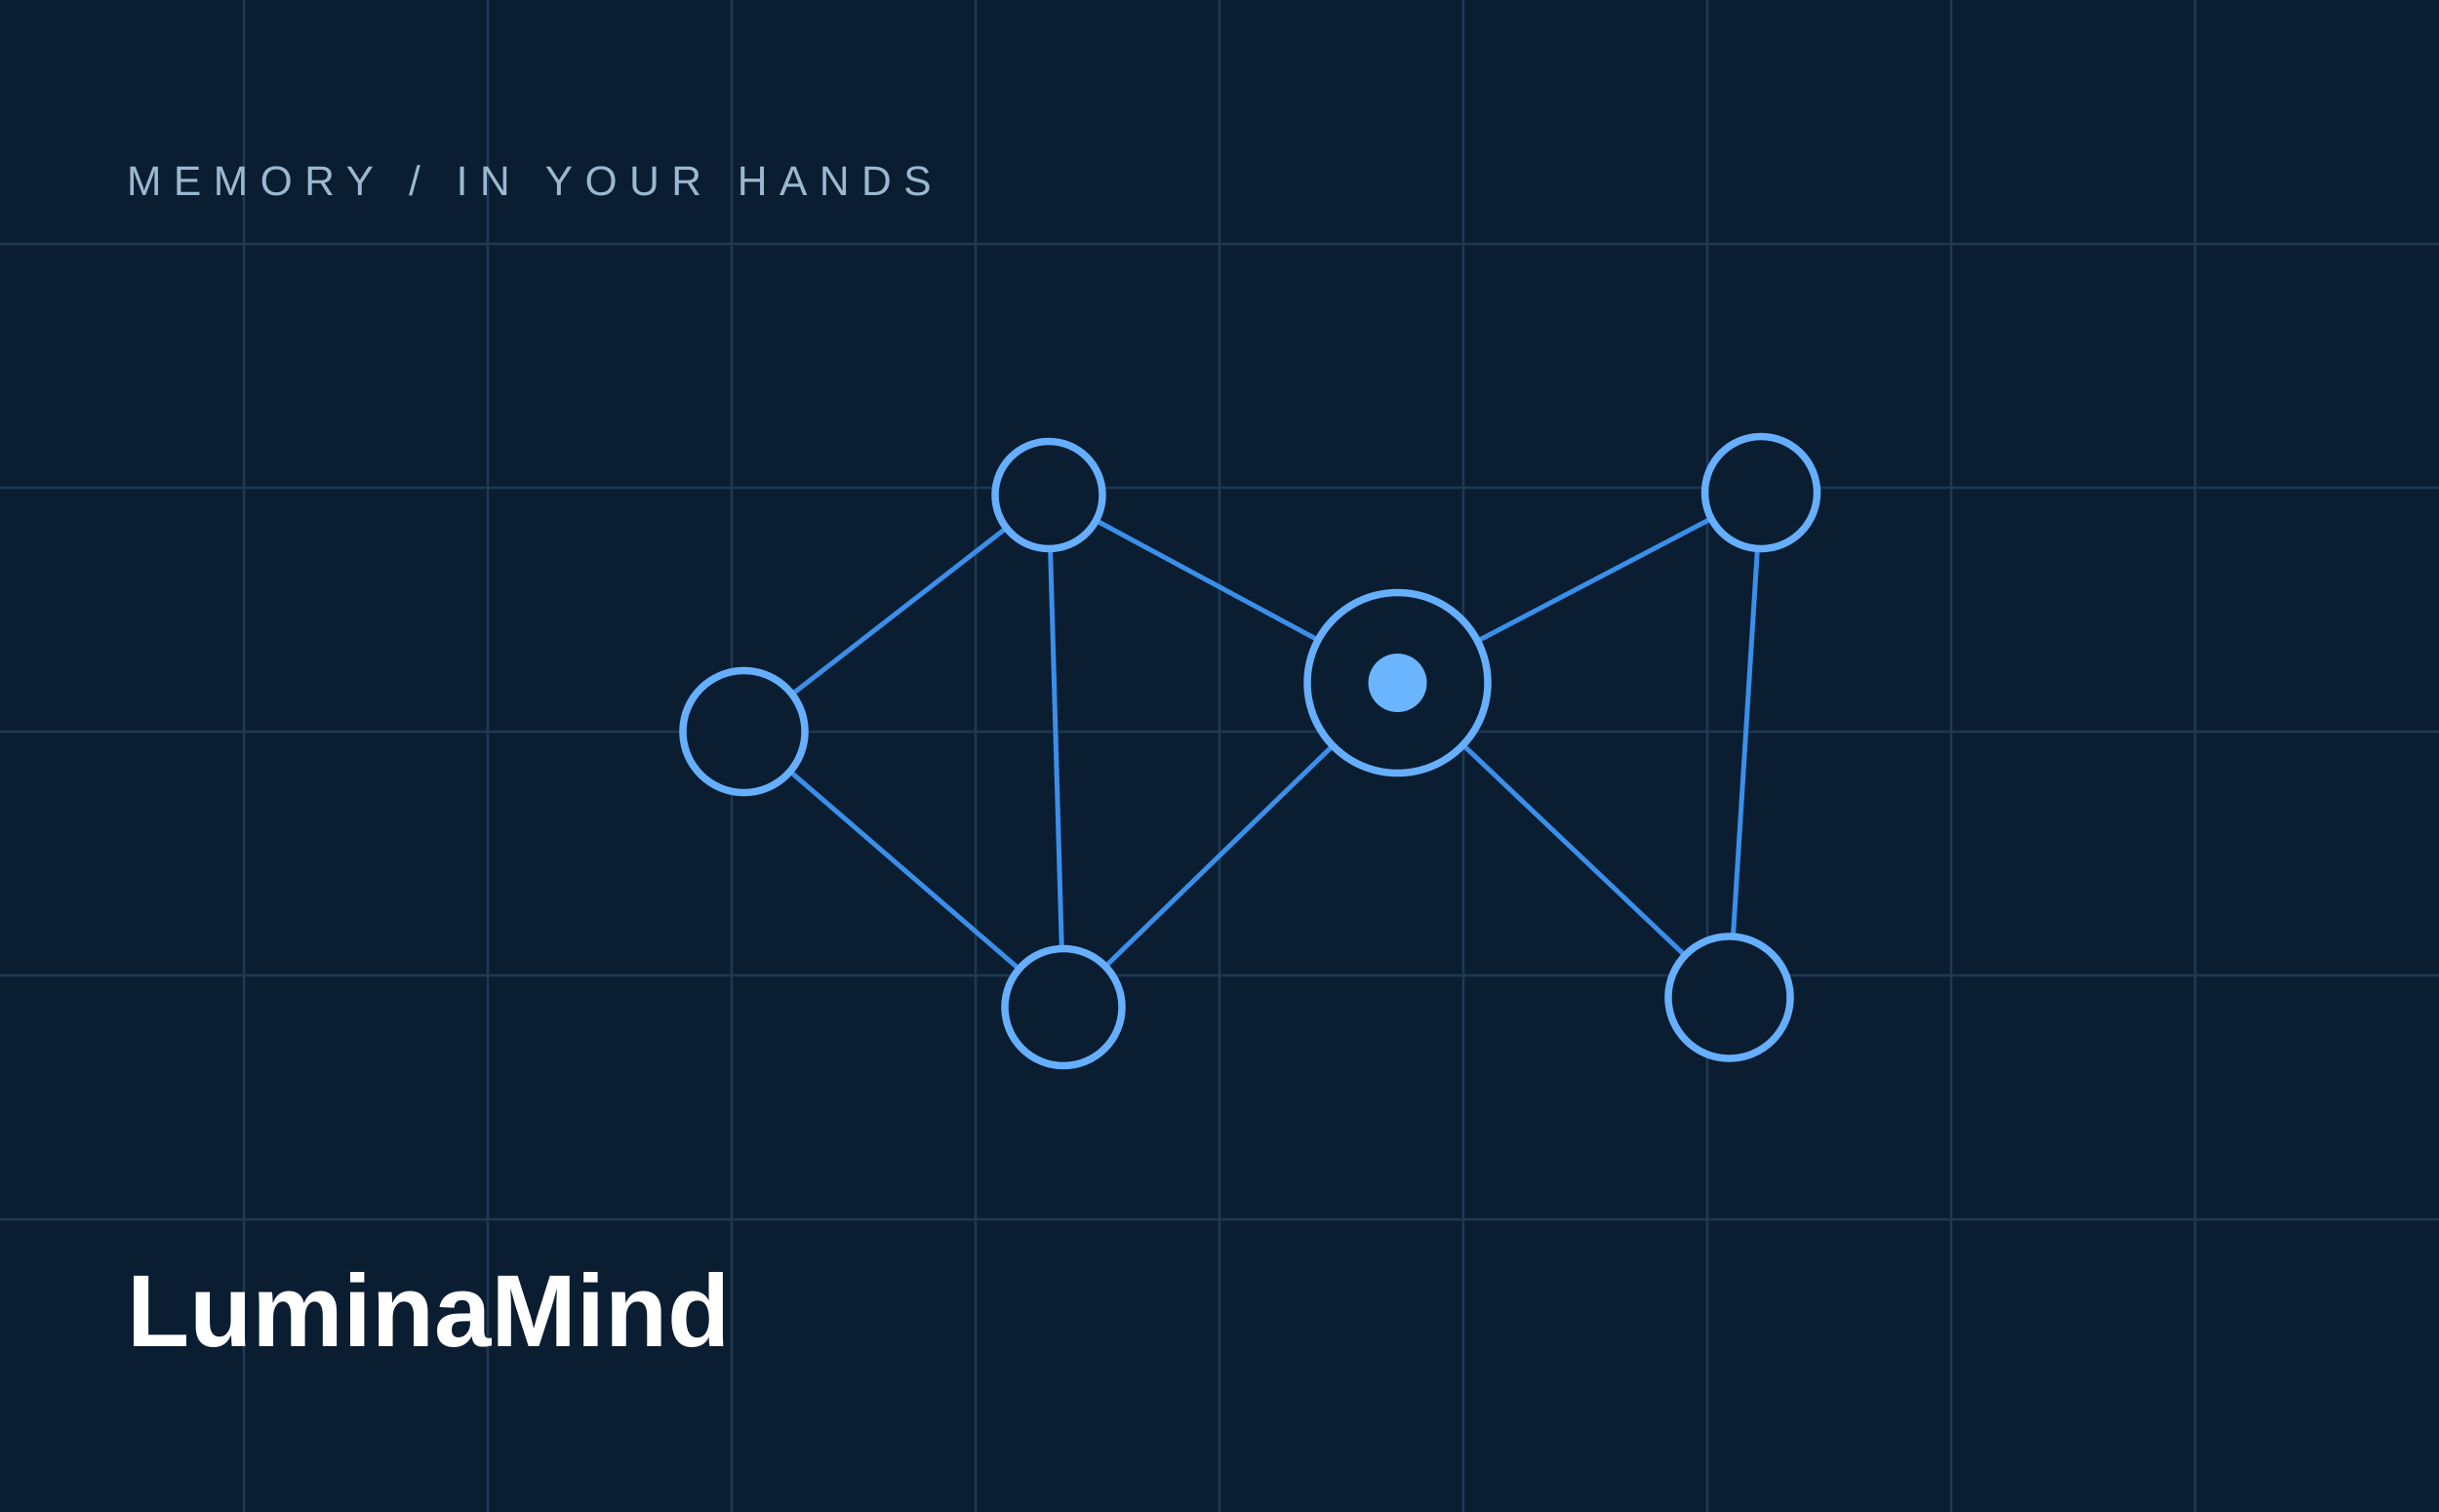
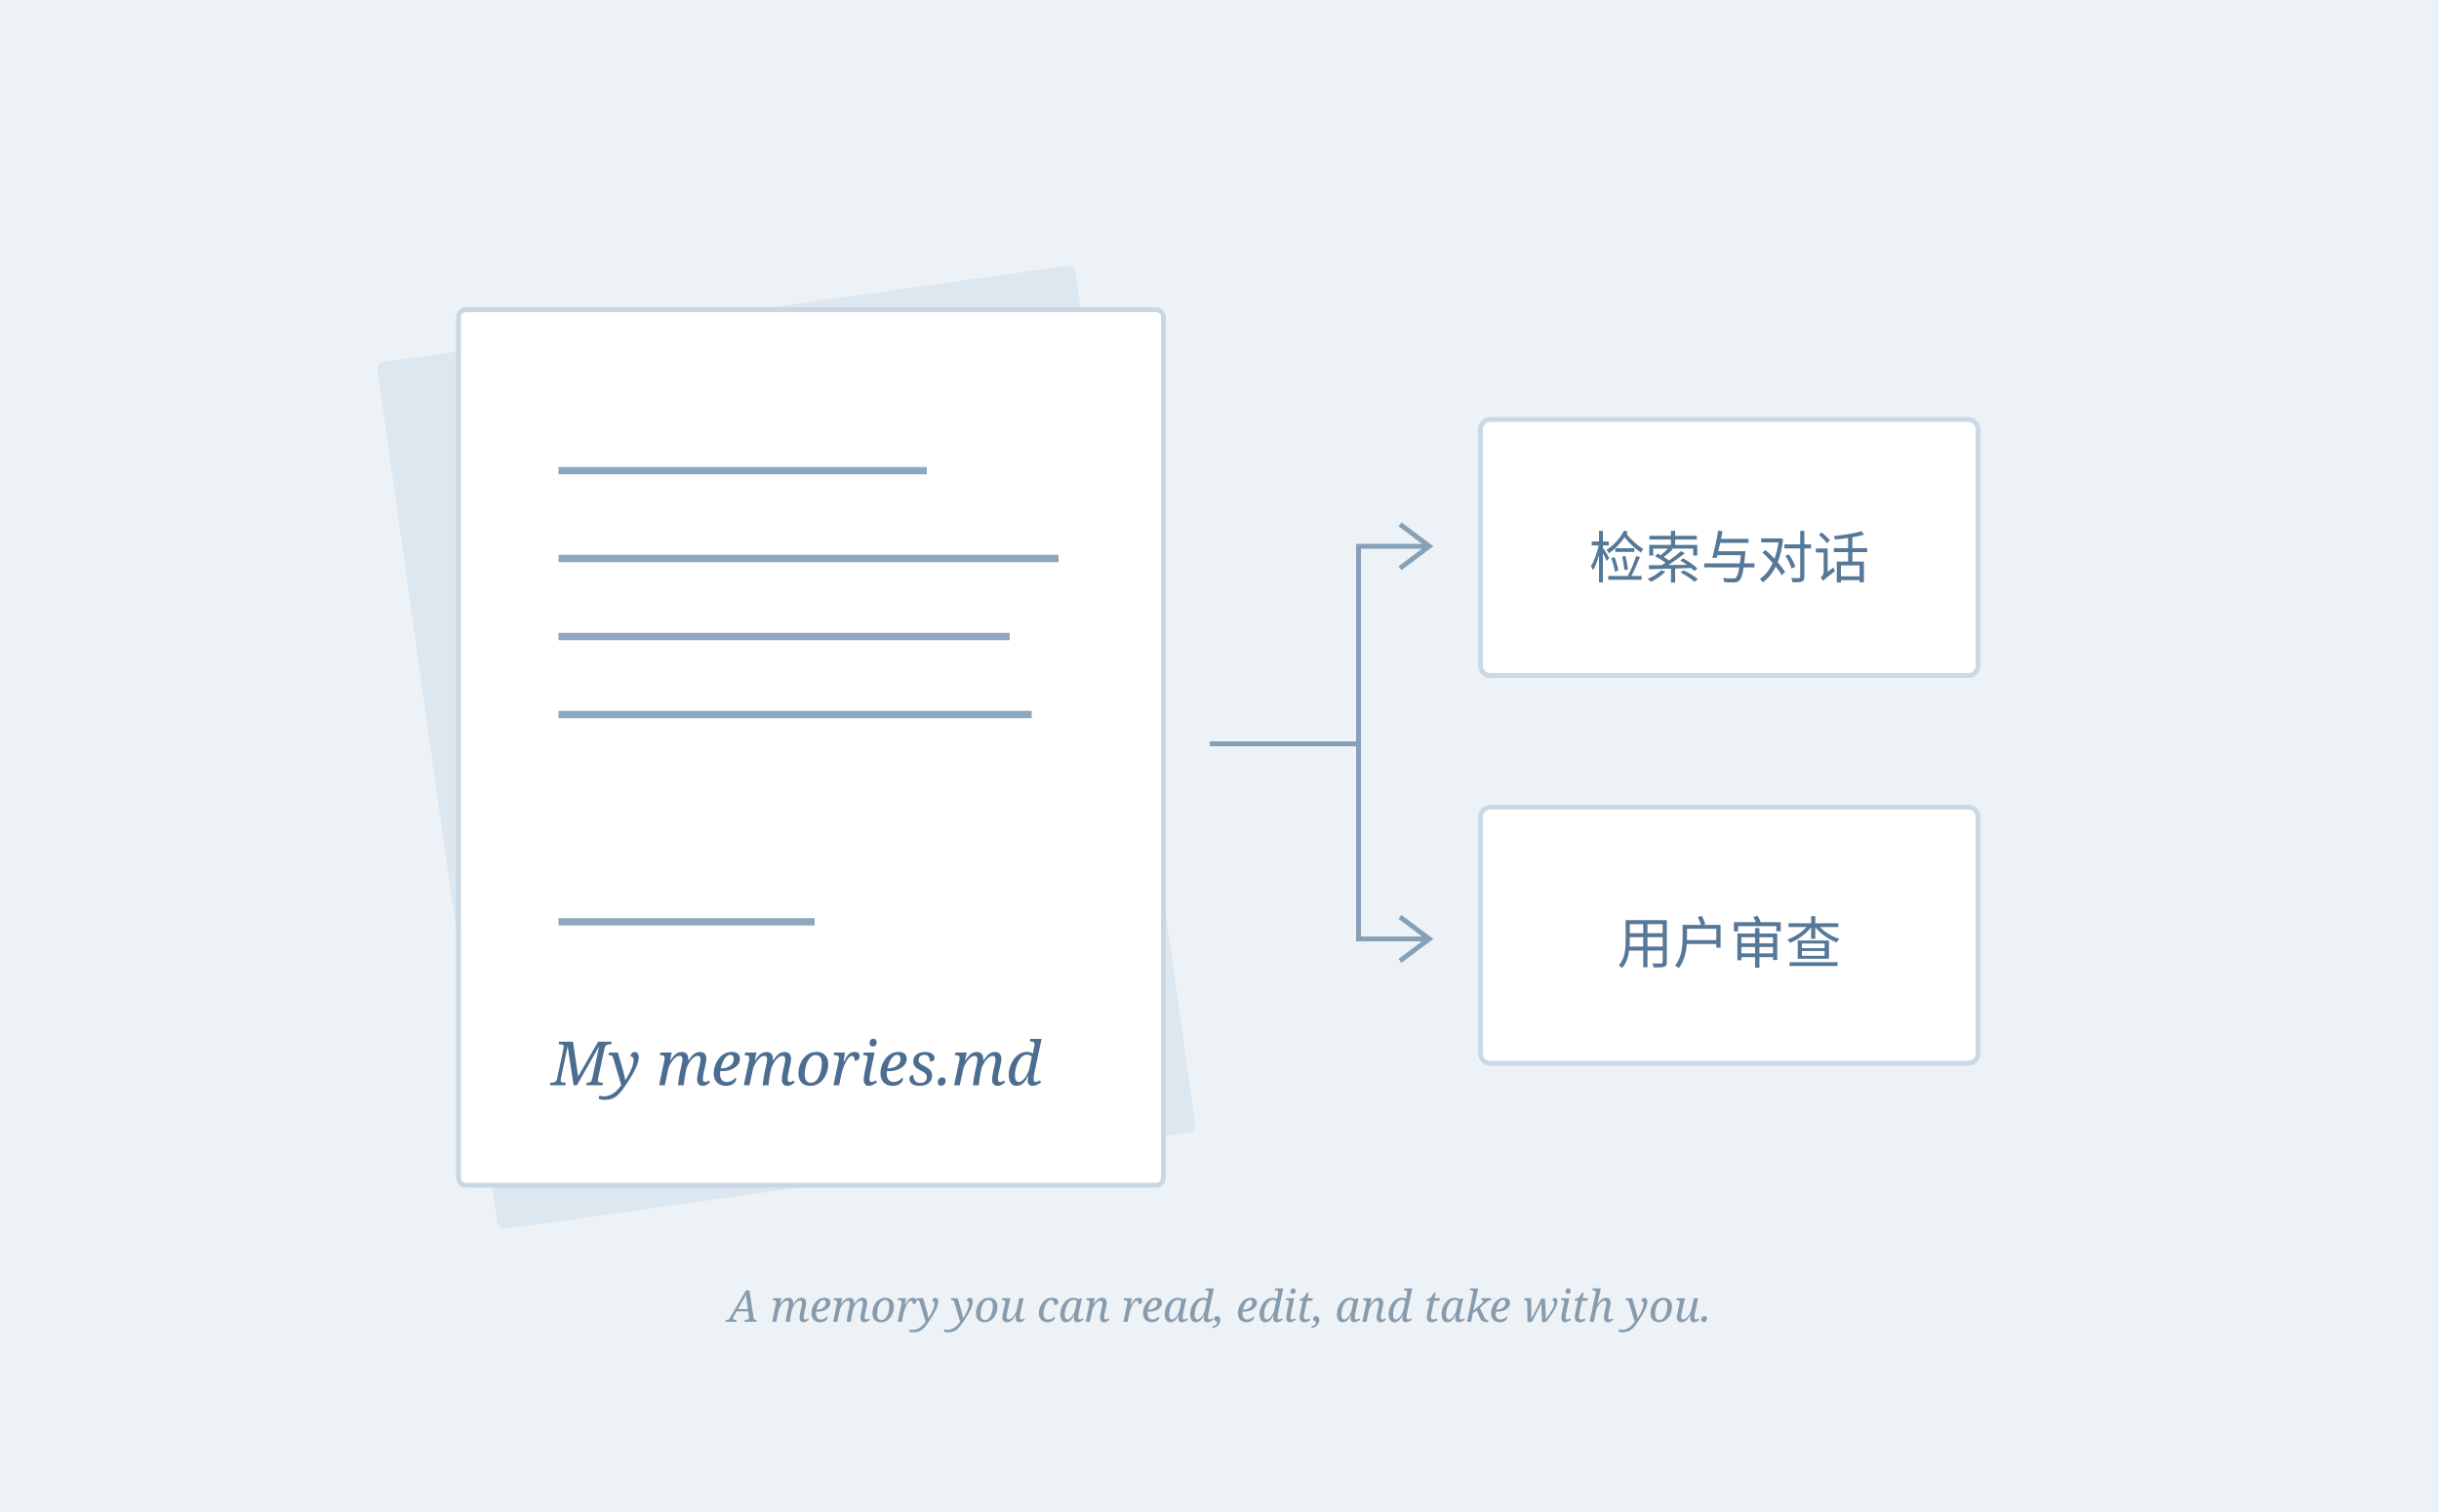
<svg xmlns="http://www.w3.org/2000/svg" width="1000" height="620" viewBox="0 0 1000 620">
-   <rect width="1000" height="620" fill="#0b1d31" />
-   <g stroke="#1e3953" stroke-width="1">
-     <path d="M0 100h1000M0 200h1000M0 300h1000M0 400h1000M0 500h1000M100 0v620M200 0v620M300 0v620M400 0v620M500 0v620M600 0v620M700 0v620M800 0v620M900 0v620" />
+   <rect width="1000" height="620" fill="#edf2f6" />
+   <rect x="178" y="127" width="289" height="359" rx="3" fill="#dde7f0" transform="rotate(-8 322 307)" />
+   <rect x="188" y="127" width="289" height="359" rx="3" fill="#fff" stroke="#c9d7e4" stroke-width="2" />
+   <g stroke="#8ca7be" stroke-width="3">
+     <path d="M229 193h151M229 229h205M229 261h185M229 293h194M229 378h105" />
  </g>
-   <g fill="none" stroke="#3a8fea" stroke-width="2">
-     <path d="M305 300 430 203 573 280 722 202M305 300 436 413 573 280 709 409M430 203 436 413M573 280 722 202 709 409" />
+   <text x="226" y="445" fill="#4b6d8f" font-family="Georgia,serif" font-style="italic" font-size="25">My memories.md</text>
+   <g fill="#fff" stroke="#cbd9e6" stroke-width="2">
+     <rect x="607" y="172" width="204" height="105" rx="4" />
+     <rect x="607" y="331" width="204" height="105" rx="4" />
  </g>
-   <g fill="#0b1d31" stroke="#66afff" stroke-width="3">
-     <circle cx="305" cy="300" r="25" />
-     <circle cx="430" cy="203" r="22" />
-     <circle cx="436" cy="413" r="24" />
-     <circle cx="573" cy="280" r="37" />
-     <circle cx="722" cy="202" r="23" />
-     <circle cx="709" cy="409" r="25" />
+   <path d="M496 305h61V224h29m-12-9 12 9-12 9M557 305v80h29m-12-9 12 9-12 9" fill="none" stroke="#86a0b8" stroke-width="2" />
+   <g font-family="Microsoft YaHei,sans-serif" fill="#567897" font-size="23" text-anchor="middle">
+     <text x="709" y="237">检索与对话</text>
+     <text x="709" y="395">用户审查</text>
  </g>
-   <circle cx="573" cy="280" r="12" fill="#6bb5ff" />
-   <text x="52" y="80" fill="#9ab9d0" font-family="Arial,sans-serif" font-size="17" letter-spacing="5">MEMORY / IN YOUR HANDS</text>
-   <text x="52" y="552" fill="#fff" font-family="Arial,sans-serif" font-size="42" font-weight="700">LuminaMind</text>
+   <text x="500" y="542" text-anchor="middle" font-family="Georgia,serif" font-size="18" fill="#869bad" font-style="italic">A memory you can read, edit, and take with you.</text>
</svg>
